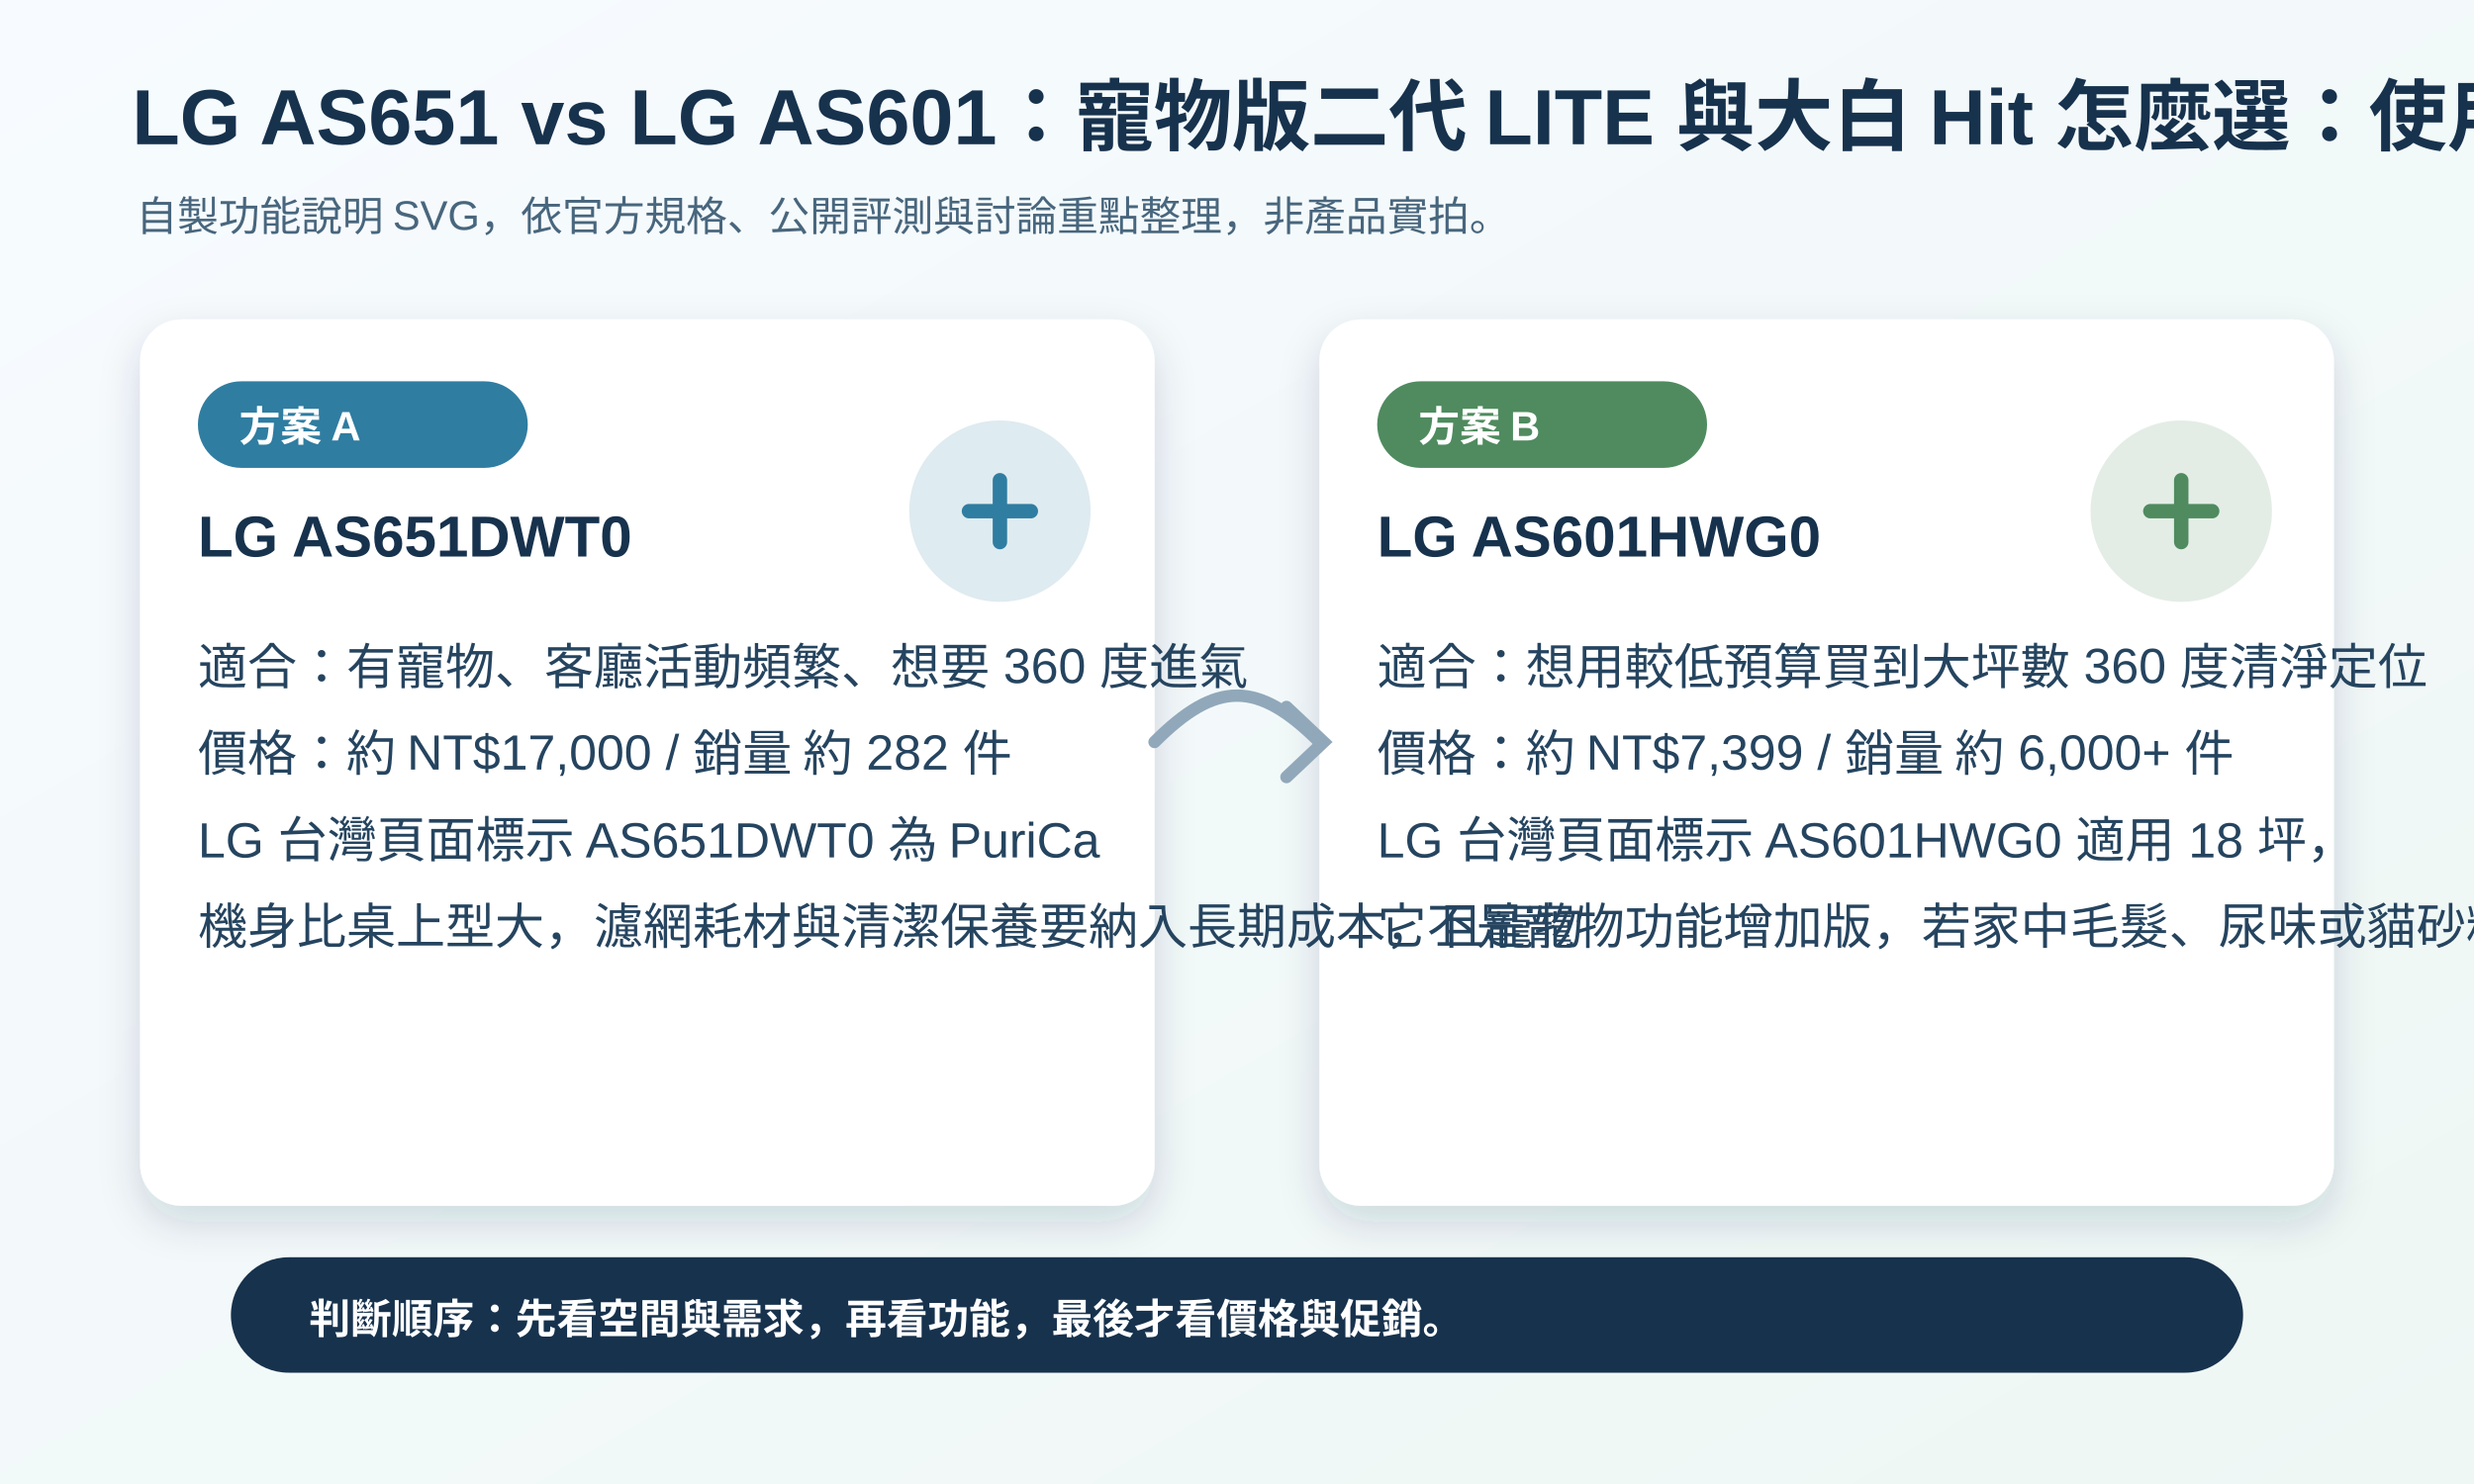
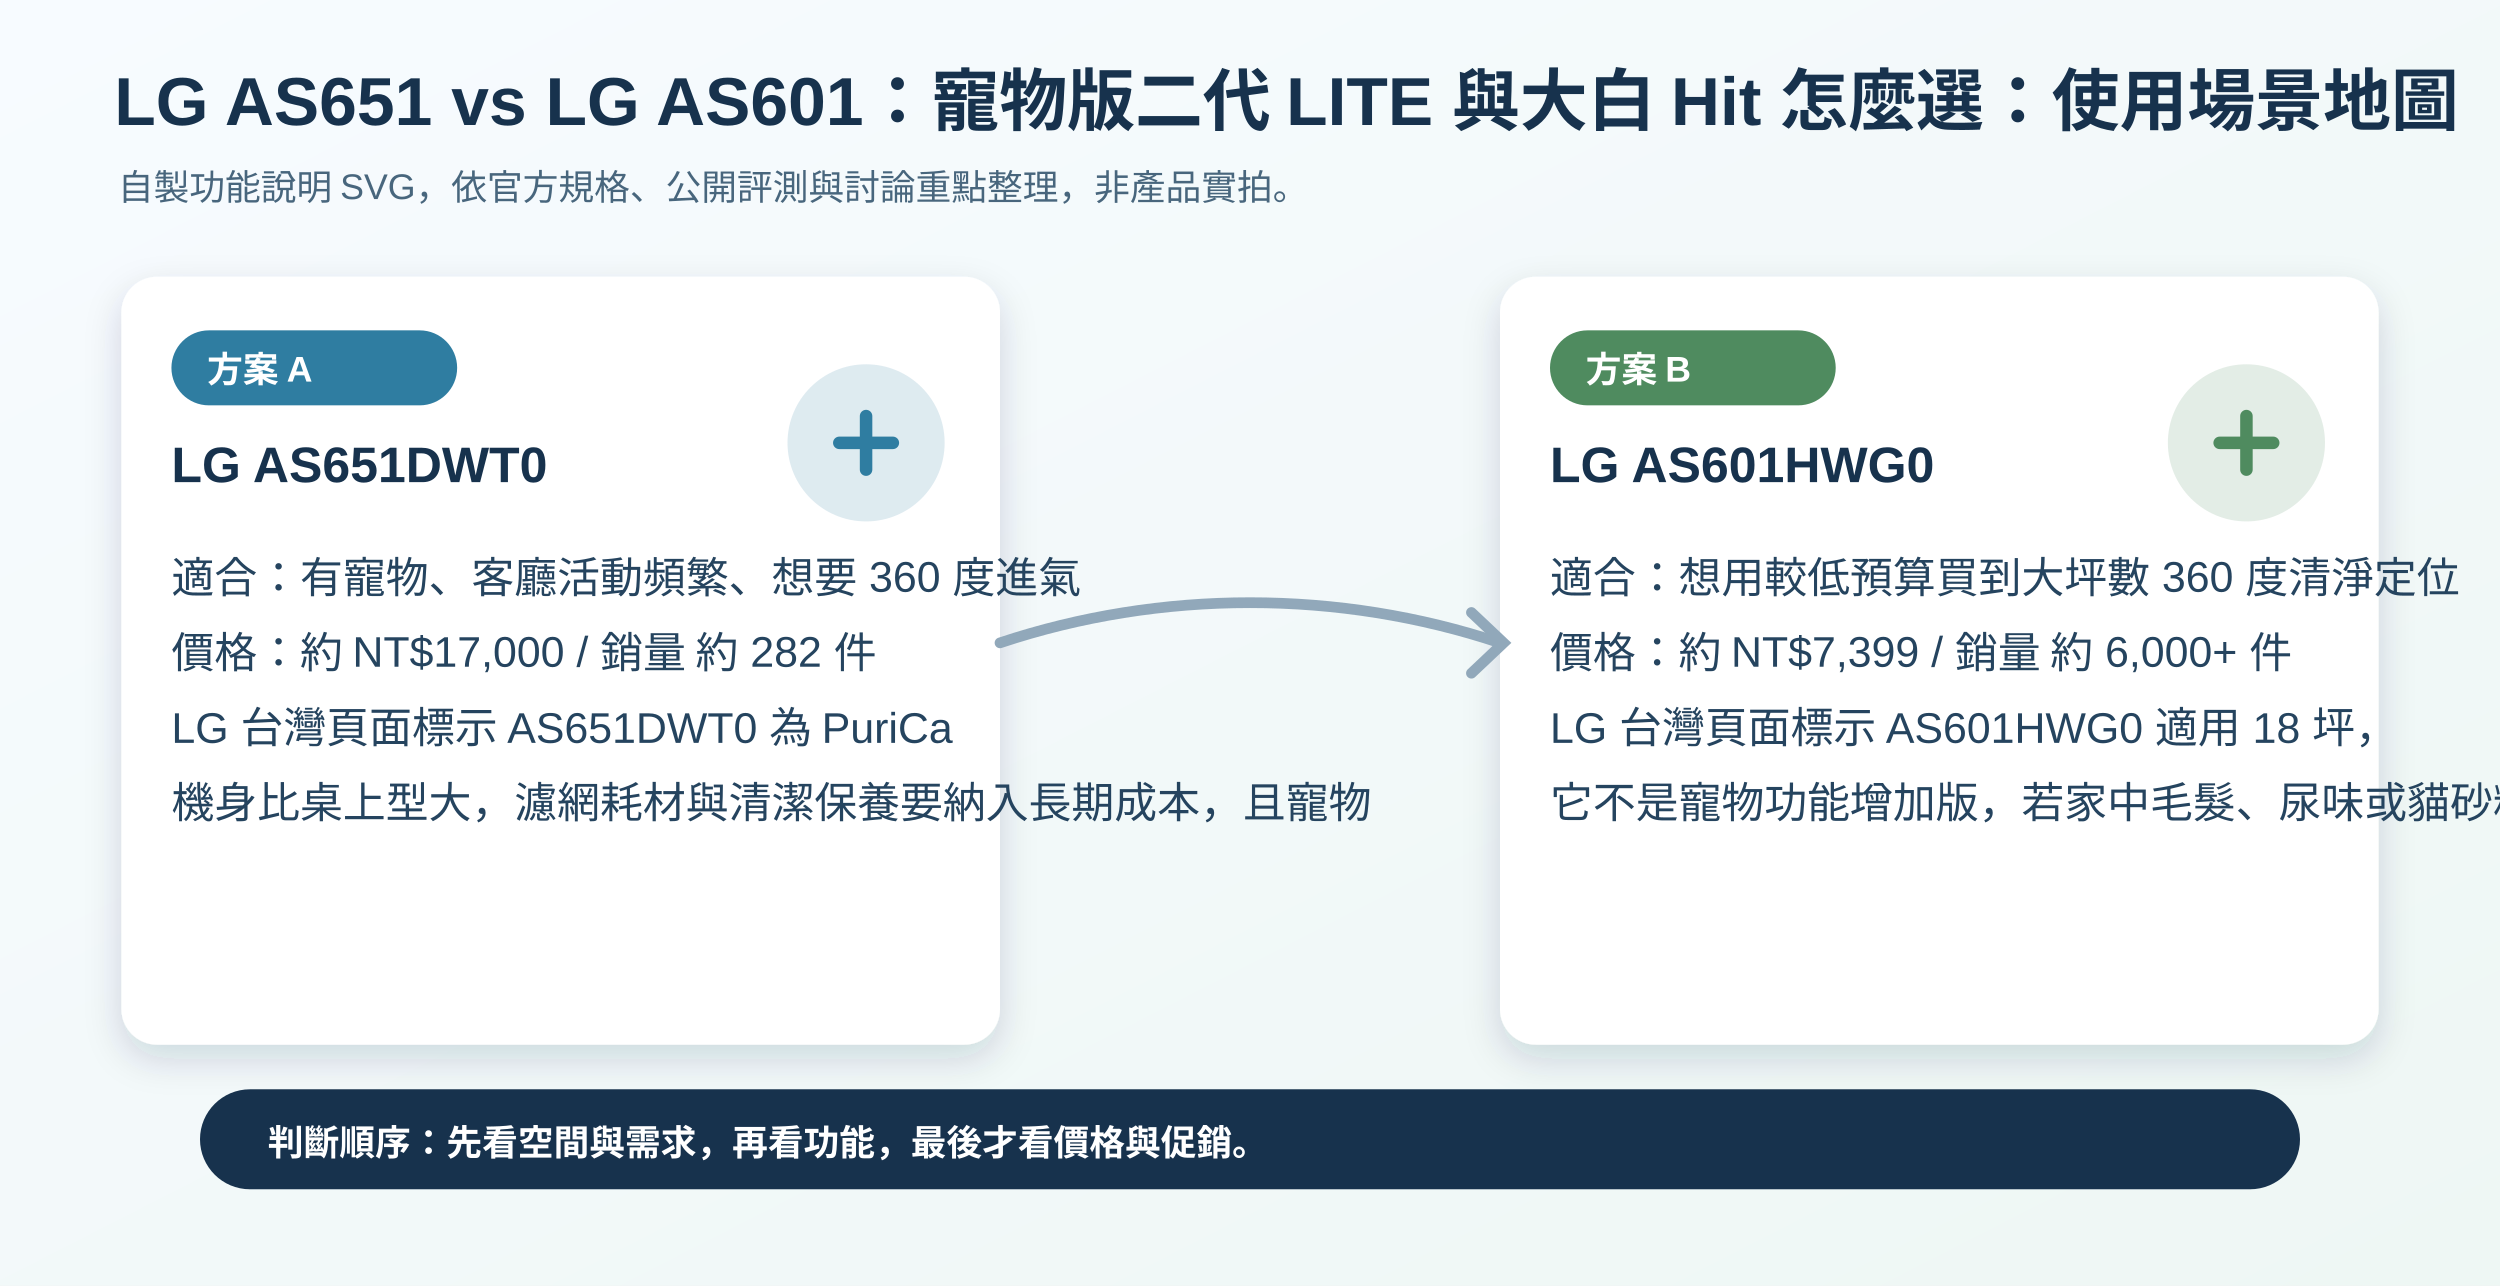
- <svg xmlns="http://www.w3.org/2000/svg" width="1200" height="720" viewBox="0 0 1200 720" role="img" aria-labelledby="title desc">
+ <svg xmlns="http://www.w3.org/2000/svg" width="1400" height="720" viewBox="0 0 1400 720" role="img" aria-labelledby="title desc">
  <defs>
    <linearGradient id="bg" x1="0" x2="1" y1="0" y2="1">
      <stop offset="0%" stop-color="#f7fbff" />
      <stop offset="100%" stop-color="#eef7f4" />
    </linearGradient>
    <filter id="shadow" x="-10%" y="-10%" width="120%" height="120%">
      <feDropShadow dx="0" dy="8" stdDeviation="10" flood-color="#17324d" flood-opacity="0.16" />
    </filter>
  </defs>
  <style>
    .title { font: 700 38px "Noto Sans TC", "Microsoft JhengHei", Arial, sans-serif; fill: #17324d; }
    .label { font: 700 28px "Noto Sans TC", "Microsoft JhengHei", Arial, sans-serif; fill: #17324d; }
    .body { font: 500 24px "Noto Sans TC", "Microsoft JhengHei", Arial, sans-serif; fill: #25445f; }
    .small { font: 500 20px "Noto Sans TC", "Microsoft JhengHei", Arial, sans-serif; fill: #48667d; }
    .pill { font: 700 20px "Noto Sans TC", "Microsoft JhengHei", Arial, sans-serif; fill: #ffffff; }
  </style>
-   <rect width="1200" height="720" rx="0" fill="url(#bg)" />
+   <rect width="1400" height="720" rx="0" fill="url(#bg)" />
  <text x="64" y="70" class="title">LG AS651 vs LG AS601：寵物版二代 LITE 與大白 Hit 怎麼選：使用場景地圖</text>
  <text x="66" y="112" class="small">自製功能說明 SVG，依官方規格、公開評測與討論重點整理，非產品實拍。</text>
  <rect x="68" y="155" width="492" height="430" rx="20" fill="#ffffff" filter="url(#shadow)" />
-   <rect x="640" y="155" width="492" height="430" rx="20" fill="#ffffff" filter="url(#shadow)" />
+   <rect x="840" y="155" width="492" height="430" rx="20" fill="#ffffff" filter="url(#shadow)" />
  <rect x="96" y="185" width="160" height="42" rx="21" fill="#2f7da1" />
-   <rect x="668" y="185" width="160" height="42" rx="21" fill="#4f8b5f" />
+   <rect x="868" y="185" width="160" height="42" rx="21" fill="#4f8b5f" />
  <text x="116" y="214" class="pill">方案 A</text>
-   <text x="688" y="214" class="pill">方案 B</text>
+   <text x="888" y="214" class="pill">方案 B</text>
  <text x="96" y="270" class="label">LG AS651DWT0</text>
-   <text x="668" y="270" class="label">LG AS601HWG0</text>
+   <text x="868" y="270" class="label">LG AS601HWG0</text>
  <circle cx="485" cy="248" r="44" fill="#2f7da1" opacity="0.16" />
-   <circle cx="1058" cy="248" r="44" fill="#4f8b5f" opacity="0.16" />
+   <circle cx="1258" cy="248" r="44" fill="#4f8b5f" opacity="0.16" />
  <path d="M470 248 h30 m-15 -15 v30" stroke="#2f7da1" stroke-width="7" stroke-linecap="round" />
-   <path d="M1043 248 h30 m-15 -15 v30" stroke="#4f8b5f" stroke-width="7" stroke-linecap="round" />
+   <path d="M1243 248 h30 m-15 -15 v30" stroke="#4f8b5f" stroke-width="7" stroke-linecap="round" />
  <text x="96" y="332" class="body" font-size="26">適合：有寵物、客廳活動頻繁、想要 360 度進氣</text>
  <text x="96" y="374" class="body" font-size="26">價格：約 NT$17,000 / 銷量 約 282 件</text>
  <text x="96" y="416" class="body" font-size="26">LG 台灣頁面標示 AS651DWT0 為 PuriCa</text>
  <text x="96" y="458" class="body" font-size="26">機身比桌上型大，濾網耗材與清潔保養要納入長期成本，且寵物</text>
-   <text x="668" y="332" class="body" font-size="26">適合：想用較低預算買到大坪數 360 度清淨定位</text>
-   <text x="668" y="374" class="body" font-size="26">價格：約 NT$7,399 / 銷量 約 6,000+ 件</text>
-   <text x="668" y="416" class="body" font-size="26">LG 台灣頁面標示 AS601HWG0 適用 18 坪，</text>
-   <text x="668" y="458" class="body" font-size="26">它不是寵物功能增加版，若家中毛髮、尿味或貓砂粉塵是主要問</text>
-   <path d="M560 360 C590 330 610 330 640 360" fill="none" stroke="#91a8ba" stroke-width="6" stroke-linecap="round" />
-   <path d="M624 343 L642 360 L624 377" fill="none" stroke="#91a8ba" stroke-width="6" stroke-linecap="round" />
-   <rect x="112" y="610" width="976" height="56" rx="28" fill="#17324d" />
+   <text x="868" y="332" class="body" font-size="26">適合：想用較低預算買到大坪數 360 度清淨定位</text>
+   <text x="868" y="374" class="body" font-size="26">價格：約 NT$7,399 / 銷量 約 6,000+ 件</text>
+   <text x="868" y="416" class="body" font-size="26">LG 台灣頁面標示 AS601HWG0 適用 18 坪，</text>
+   <text x="868" y="458" class="body" font-size="26">它不是寵物功能增加版，若家中毛髮、尿味或貓砂粉塵是主要問</text>
+   <path d="M560 360 C650 330 750 330 840 360" fill="none" stroke="#91a8ba" stroke-width="6" stroke-linecap="round" />
+   <path d="M824 343 L842 360 L824 377" fill="none" stroke="#91a8ba" stroke-width="6" stroke-linecap="round" />
+   <rect x="112" y="610" width="1176" height="56" rx="28" fill="#17324d" />
  <text x="150" y="647" class="pill">判斷順序：先看空間與需求，再看功能，最後才看價格與促銷。</text>
</svg>
